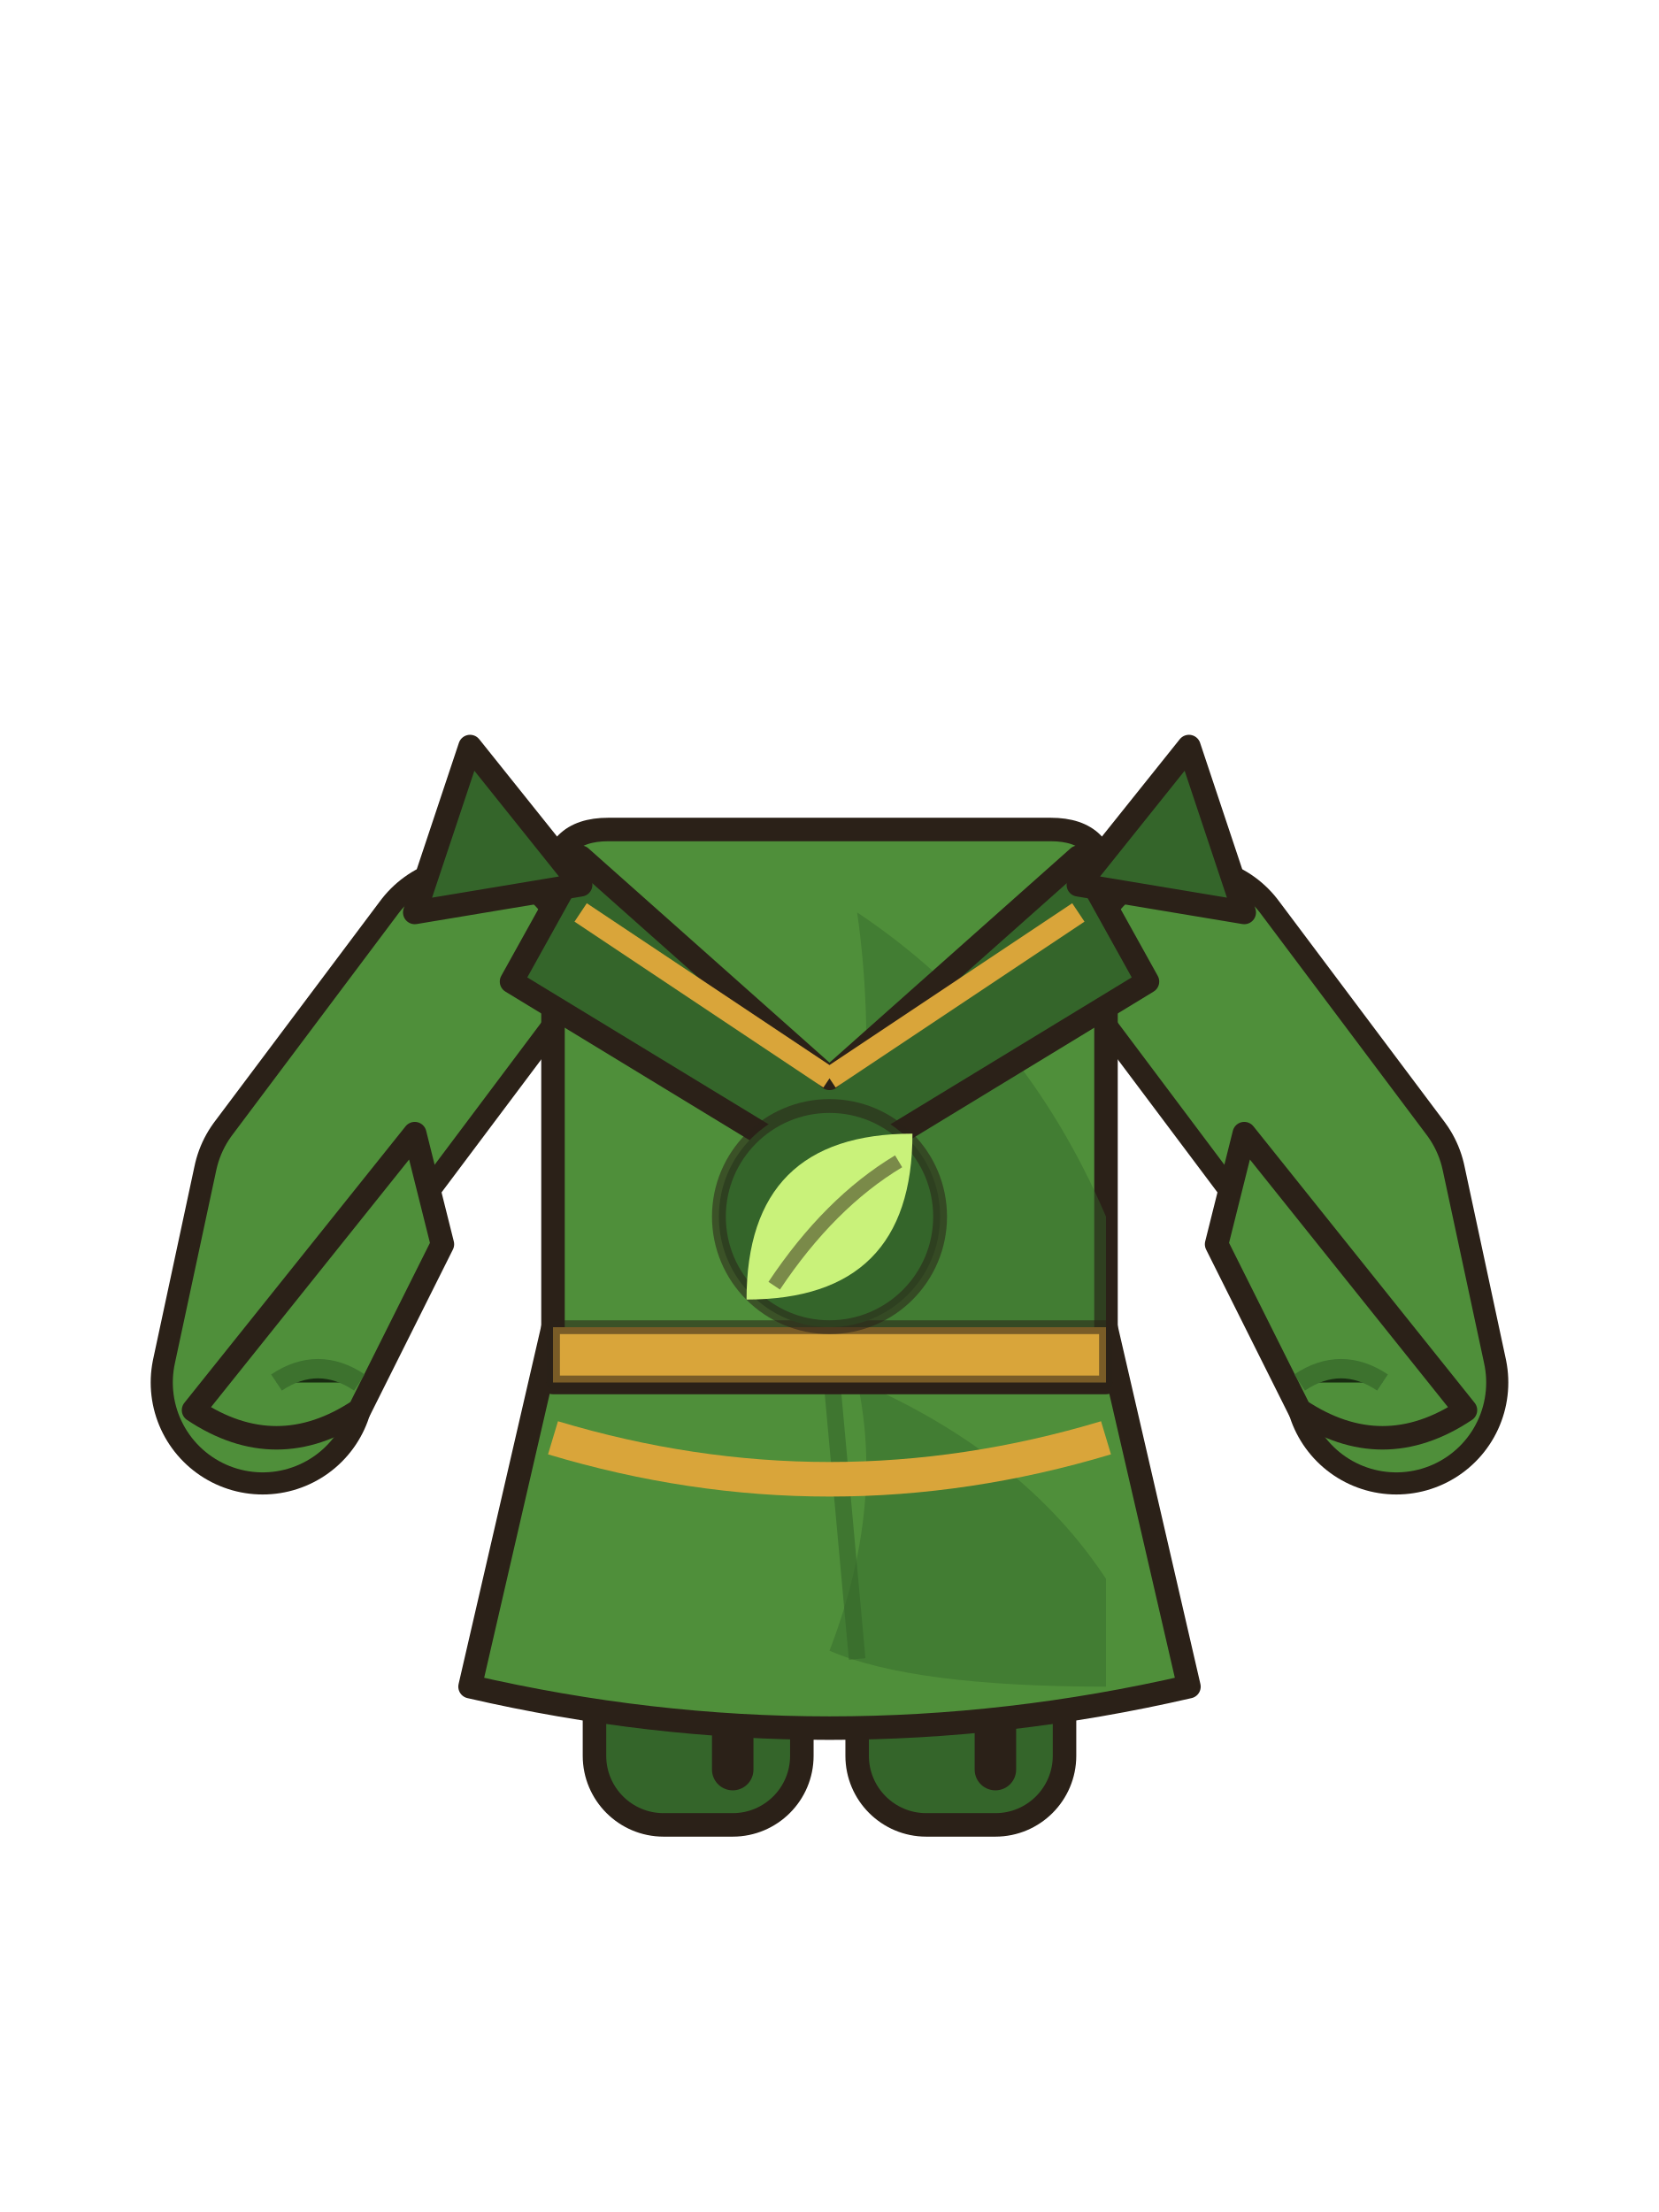
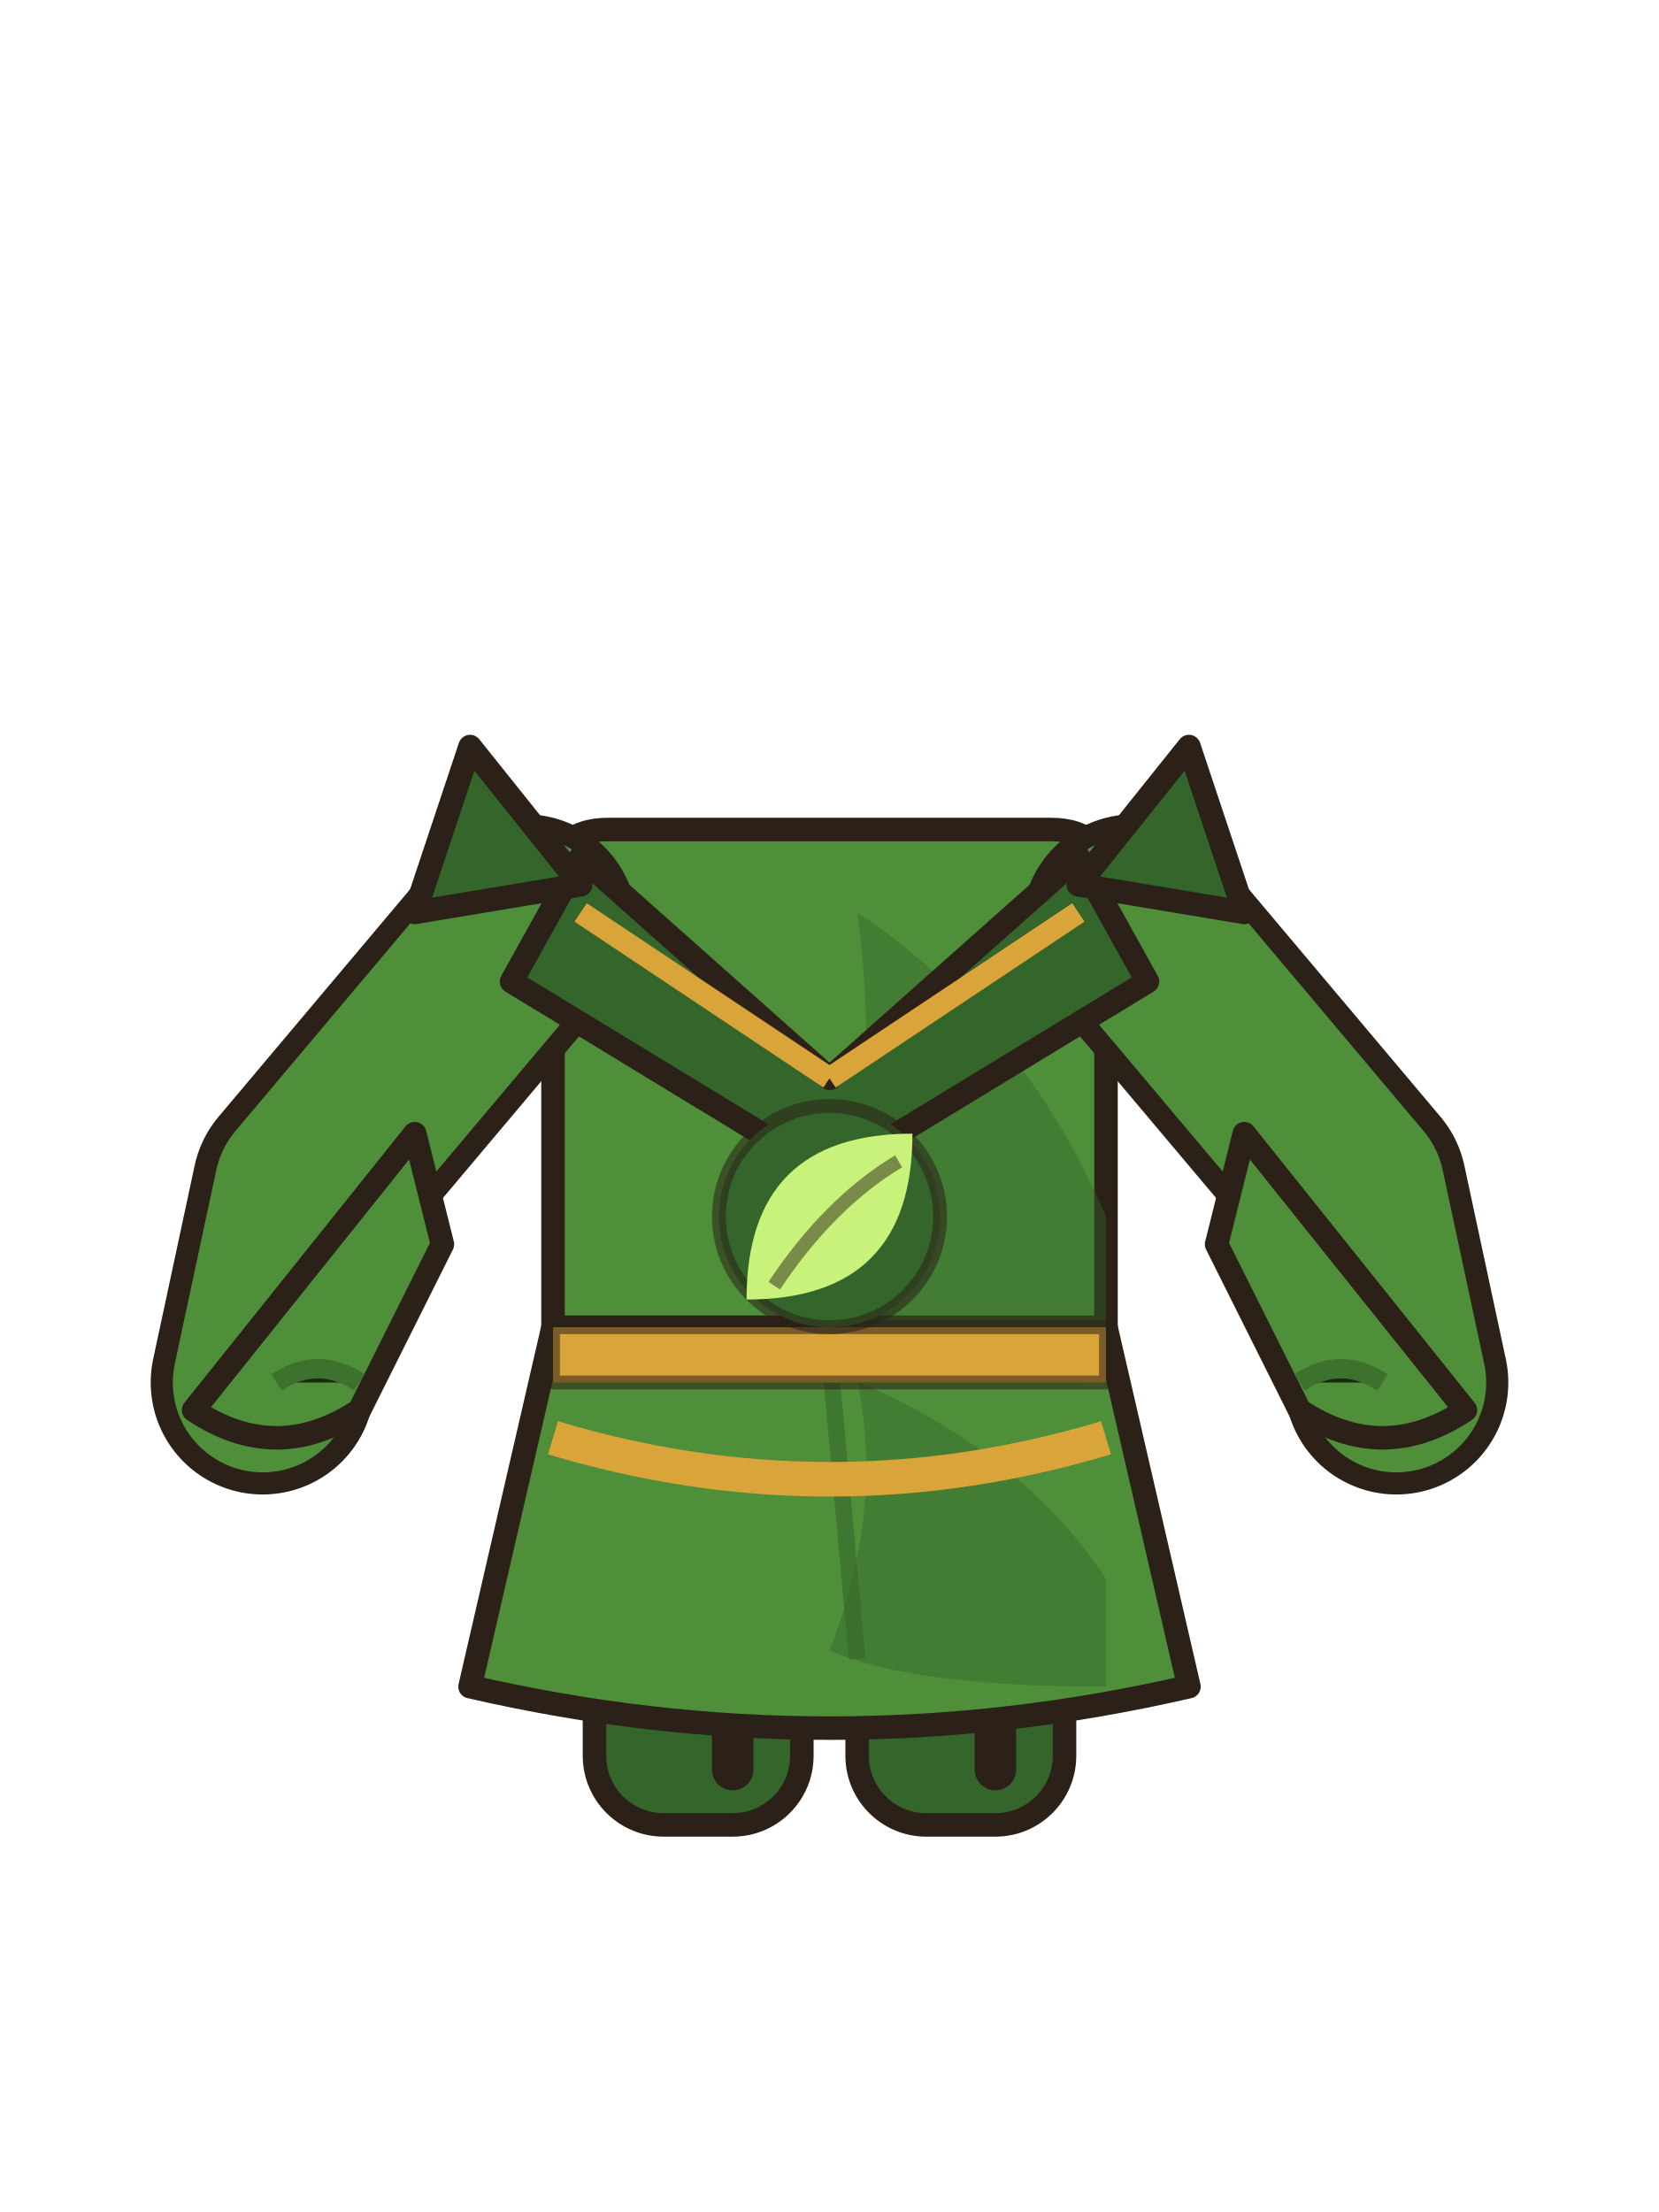
<svg xmlns="http://www.w3.org/2000/svg" width="120" height="160" viewBox="0 0 120 160">
  <rect x="43" y="100" width="15" height="32" rx="5" fill="#34652a" stroke="#2b2118" stroke-width="1.7" stroke-linejoin="round" stroke-linecap="round" />
  <rect x="62" y="100" width="15" height="32" rx="5" fill="#34652a" stroke="#2b2118" stroke-width="1.7" stroke-linejoin="round" stroke-linecap="round" />
  <path d="M53,104 v24 M72,104 v24" stroke="#2b2118" stroke-width="3" stroke-linecap="round" />
-   <path d="M34,70 L22,86 L19,100" fill="none" stroke="#2b2118" stroke-width="16.2" stroke-linecap="round" stroke-linejoin="round" />
-   <path d="M86,70 L98,86 L101,100" fill="none" stroke="#2b2118" stroke-width="16.2" stroke-linecap="round" stroke-linejoin="round" />
-   <path d="M34,70 L22,86 L19,100" fill="none" stroke="#4f8f3a" stroke-width="13" stroke-linecap="round" stroke-linejoin="round" />
-   <path d="M86,70 L98,86 L101,100" fill="none" stroke="#4f8f3a" stroke-width="13" stroke-linecap="round" stroke-linejoin="round" />
+   <path d="M40,64 q0,-4 4,-4 h32 q4,0 4,4 v36 h-40z" fill="#4f8f3a" stroke="#2b2118" stroke-width="1.7" stroke-linejoin="round" stroke-linecap="round" />
+   <path d="M38,67 L22,86 L19,100" fill="none" stroke="#2b2118" stroke-width="16.2" stroke-linecap="round" stroke-linejoin="round" />
+   <path d="M82,67 L98,86 L101,100" fill="none" stroke="#2b2118" stroke-width="16.2" stroke-linecap="round" stroke-linejoin="round" />
+   <path d="M38,67 L22,86 L19,100" fill="none" stroke="#4f8f3a" stroke-width="13" stroke-linecap="round" stroke-linejoin="round" />
+   <path d="M82,67 L98,86 L101,100" fill="none" stroke="#4f8f3a" stroke-width="13" stroke-linecap="round" stroke-linejoin="round" />
  <path d="M30,82 L14,102 q6,4 12,0 L32,90z" fill="#4f8f3a" stroke="#2b2118" stroke-width="1.7" stroke-linejoin="round" stroke-linecap="round" />
  <path d="M90,82 L106,102 q-6,4 -12,0 L88,90z" fill="#4f8f3a" stroke="#2b2118" stroke-width="1.7" stroke-linejoin="round" stroke-linecap="round" />
  <path d="M20,100 q3,-2 6,0 M94,100 q3,-2 6,0" stroke="#34652a" stroke-width="1.4" opacity=".7" />
  <path d="M40,96 L34,122 q26,6 52,0 L80,96z" fill="#4f8f3a" stroke="#2b2118" stroke-width="1.7" stroke-linejoin="round" stroke-linecap="round" />
  <path d="M60,98 L62,120" stroke="#34652a" stroke-width="1.2" opacity=".6" />
  <path d="M62,99.9 q12,5.2 18,14.3 v7.8 q-14,0 -20,-2.6 q4,-10.4 2,-19.5z" fill="#34652a" opacity=".45" />
-   <path d="M40,64 q0,-4 4,-4 h32 q4,0 4,4 v36 h-40z" fill="#4f8f3a" stroke="#2b2118" stroke-width="1.7" stroke-linejoin="round" stroke-linecap="round" />
  <path d="M62,66 q12,8 18,22 v12 q-14,0 -20,-4 q4,-16 2,-30z" fill="#34652a" opacity=".45" />
  <path d="M42,62 l18,16 l18,-16 l5,9 l-23,14 l-23,-14z" fill="#34652a" stroke="#2b2118" stroke-width="1.7" stroke-linejoin="round" stroke-linecap="round" />
  <path d="M60,78 l-18,-12 M60,78 l18,-12" stroke="#d9a53a" stroke-width="1.6" />
  <path d="M40,104 q20,6 40,0" fill="none" stroke="#d9a53a" stroke-width="2.5" />
  <path d="M30,66 l4,-12 l8,10z M90,66 l-4,-12 l-8,10z" fill="#34652a" stroke="#2b2118" stroke-width="1.7" stroke-linejoin="round" stroke-linecap="round" />
  <path d="M40,96 h40 v4 h-40z" fill="#d9a53a" stroke="#2b2118" stroke-width="1" stroke-opacity=".55" stroke-linejoin="round" stroke-linecap="round" />
  <circle cx="60" cy="88" r="8" fill="#34652a" stroke="#2b2118" stroke-width="1" stroke-opacity=".55" stroke-linejoin="round" stroke-linecap="round" />
  <g transform="translate(60,89) scale(1.0)">
    <path d="M-6,5 q0,-12 12,-12 q0,12 -12,12z" fill="#c9f27a" />
    <path d="M-4,4 q4,-6 9,-9" fill="none" stroke="#2b2118" stroke-width="1" opacity=".5" />
  </g>
</svg>
